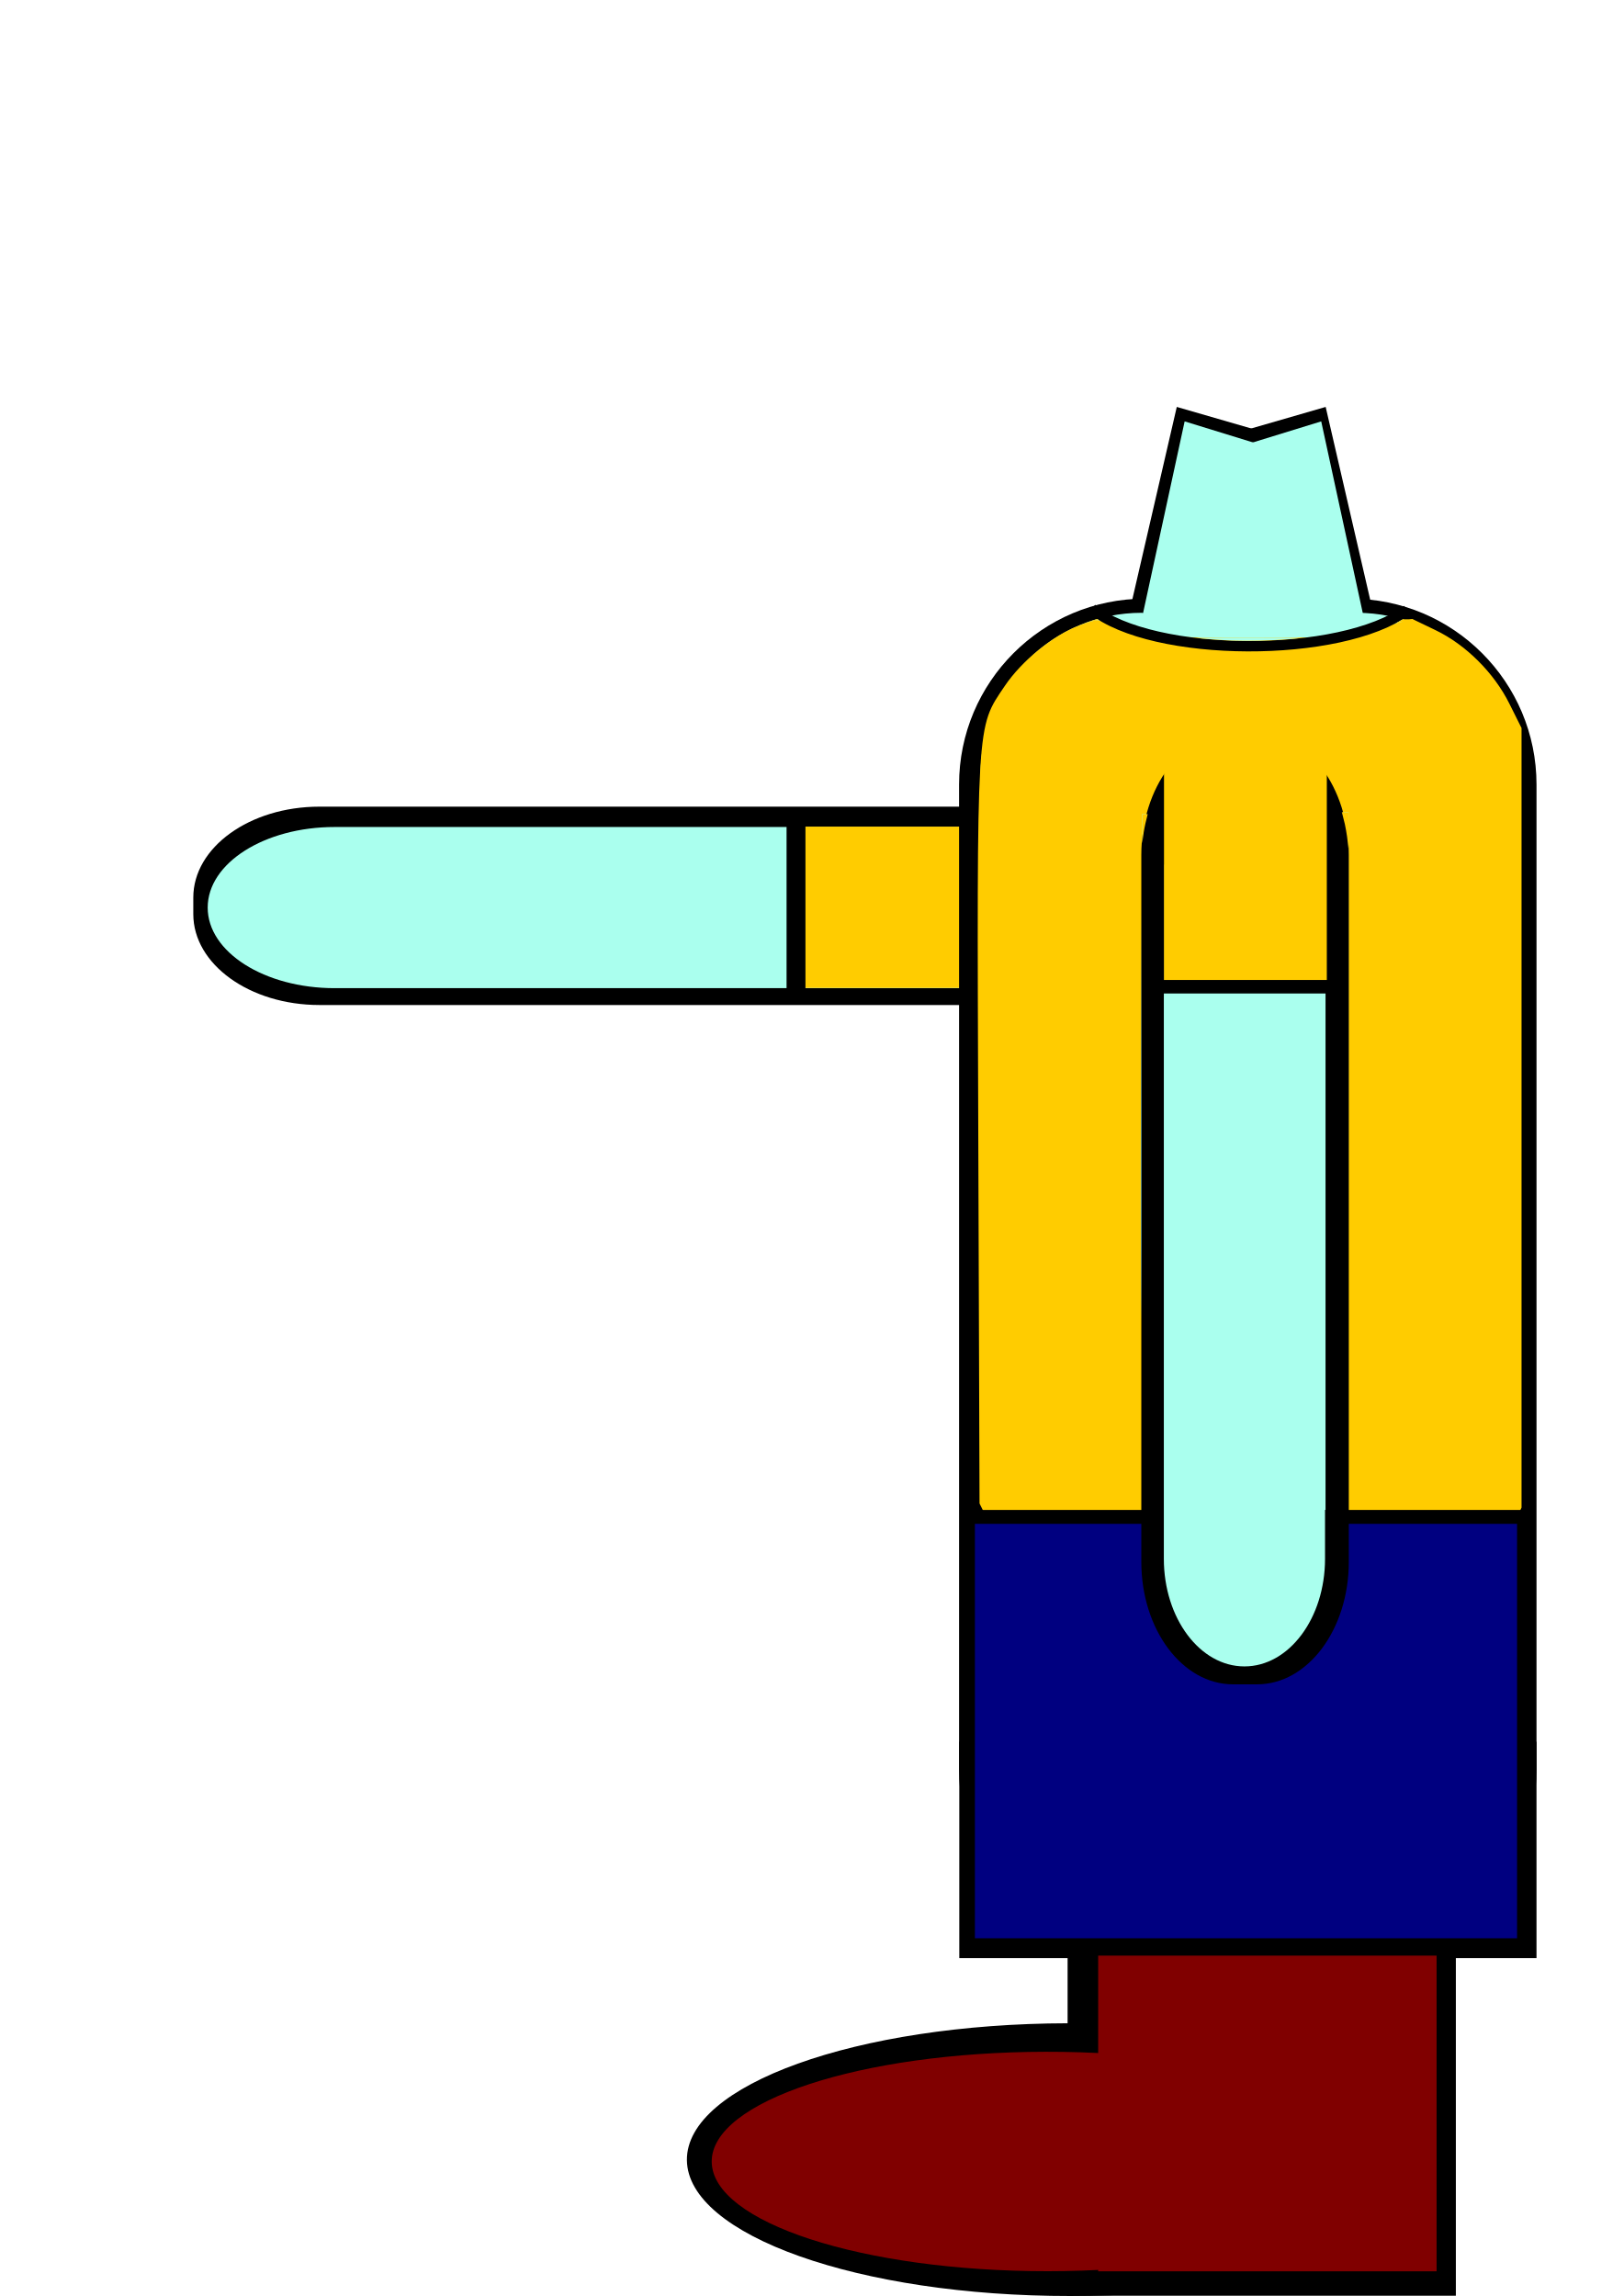
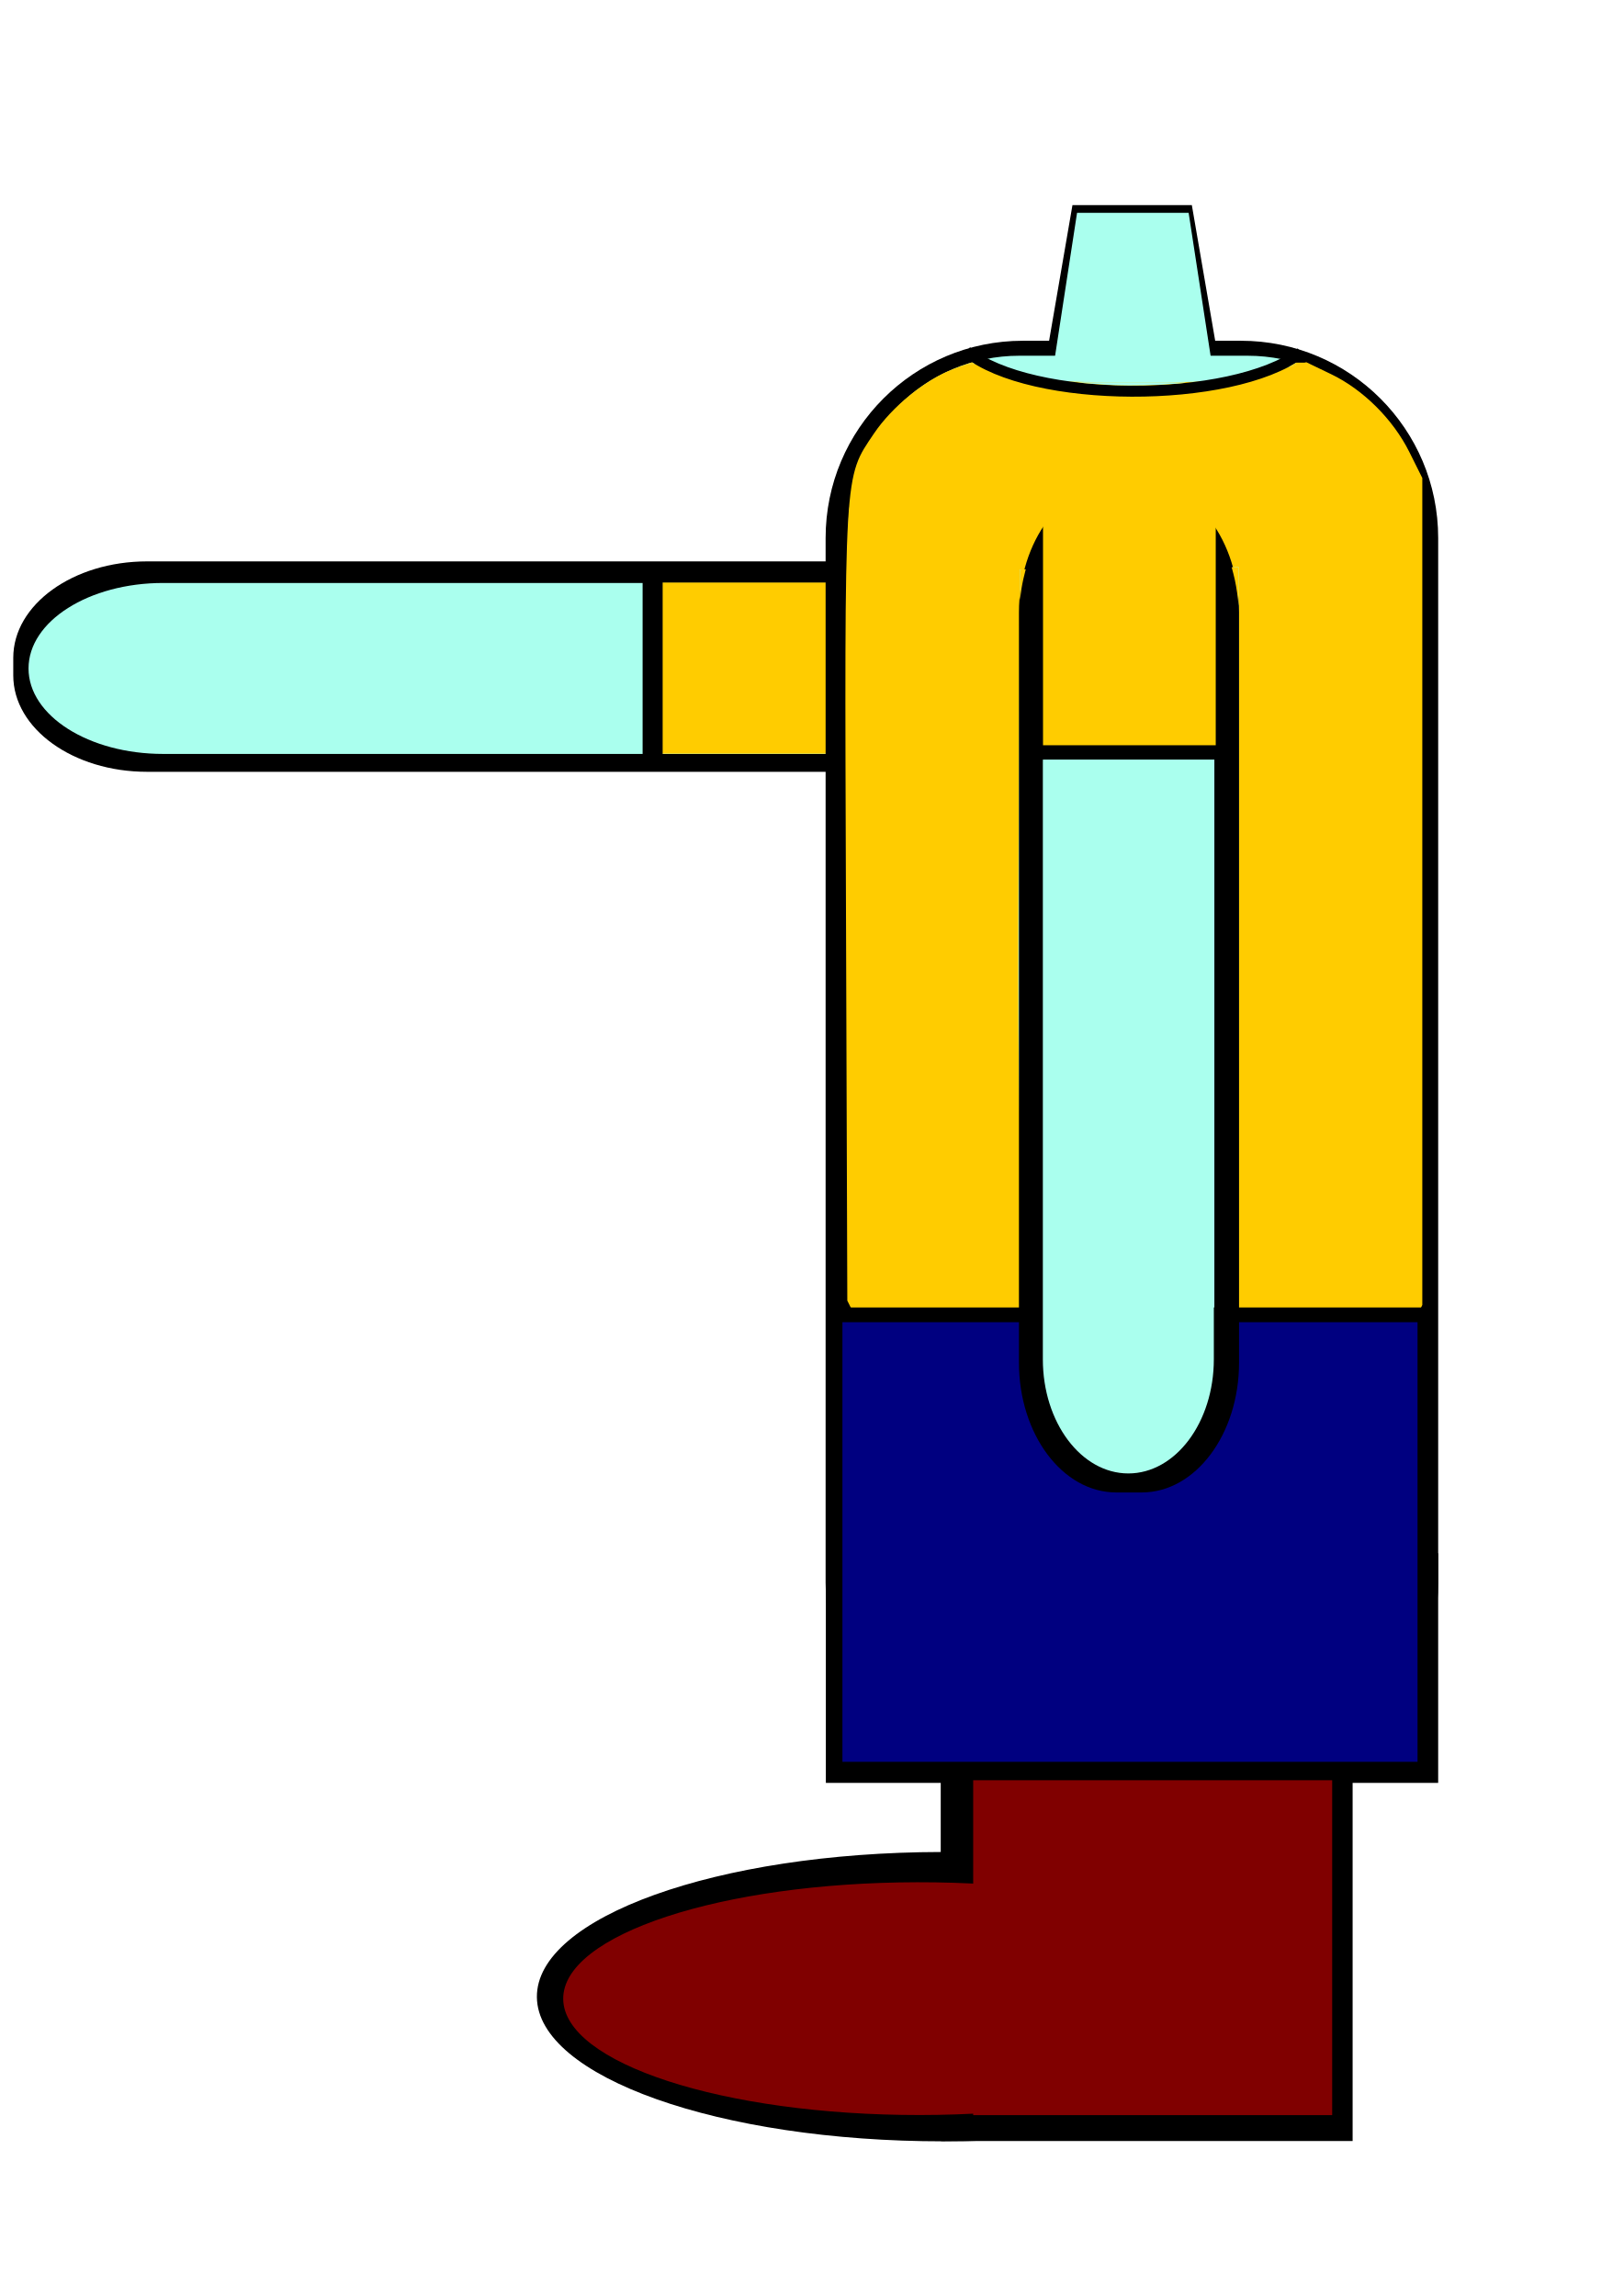
<svg xmlns="http://www.w3.org/2000/svg" width="210mm" height="297mm" viewBox="0 0 210 297" version="1.1" id="svg8">
  <defs id="defs2">
    <clipPath clipPathUnits="userSpaceOnUse" id="clipPath1516">
      <rect style="opacity:1;fill:#000000;fill-opacity:1;stroke-width:0.265" id="rect1518" width="105.037" height="21.382" x="73.499" y="61.803" ry="10.691" />
    </clipPath>
    <clipPath clipPathUnits="userSpaceOnUse" id="clipPath1562">
      <rect style="opacity:1;fill:#000000;fill-opacity:1;stroke-width:0.265" id="rect1564" width="127.354" height="14.299" x="40.892" y="83.051" ry="7.149" />
    </clipPath>
    <clipPath clipPathUnits="userSpaceOnUse" id="clipPath1639">
      <rect style="opacity:1;fill:#aaffee;fill-opacity:1;stroke-width:0.265" id="rect1641" width="69.49" height="131.497" x="71.049" y="79.16" ry="20.847" />
    </clipPath>
    <clipPath clipPathUnits="userSpaceOnUse" id="clipPath1639-7">
      <rect style="opacity:1;fill:#aaffee;fill-opacity:1;stroke-width:0.265" id="rect1641-1" width="69.49" height="131.497" x="71.049" y="79.16" ry="20.847" />
    </clipPath>
    <clipPath clipPathUnits="userSpaceOnUse" id="clipPath2378">
      <rect style="opacity:1;fill:#aaffee;fill-opacity:1;stroke-width:8.815;stroke-miterlimit:4;stroke-dasharray:none" id="rect2380" width="85.55" height="150.84" x="153.482" y="-207.404" transform="scale(1,-1)" />
    </clipPath>
    <clipPath clipPathUnits="userSpaceOnUse" id="clipPath2378-6">
      <rect style="opacity:1;fill:#aaffee;fill-opacity:1;stroke-width:8.815;stroke-miterlimit:4;stroke-dasharray:none" id="rect2380-5" width="85.55" height="150.84" x="153.482" y="-207.404" transform="scale(1,-1)" />
    </clipPath>
  </defs>
  <g id="layer1">
-     <g id="g2488" transform="translate(3.34735,28.15548)">
+     <g id="g2488" transform="matrix(1.06083,0,0,1.060828,-21.25478,-8.205954)">
      <g transform="matrix(1.38714,0,0,1,64.07701,-69.26405)" id="g1500">
        <rect style="opacity:1;fill:#000000;fill-opacity:1;stroke-width:0.171" id="rect1382-6" width="25.658" height="91.406" x="145.454" y="-60.822" ry="11.757" transform="rotate(90)" />
        <rect style="opacity:1;fill:#aaffee;fill-opacity:1;stroke-width:0.149" id="rect1382-9-6" width="20.847" height="85.542" x="148.086" y="-56.3" ry="11.836" transform="rotate(90)" />
      </g>
      <rect transform="rotate(-90)" y="99.349" x="-99.642" height="35.647" width="20.868" id="rect2426-1" style="opacity:1;fill:#ffcc00;fill-opacity:1;stroke-width:2.464;stroke-miterlimit:4;stroke-dasharray:none" />
      <rect y="77.963" x="98.382" height="22.773" width="2.443" id="rect2481" style="opacity:1;fill:#000000;fill-opacity:1;stroke-width:2.647;stroke-miterlimit:4;stroke-dasharray:none" />
    </g>
-     <rect style="opacity:1;fill:#000000;fill-opacity:1;stroke-width:0.317" id="rect10-5" width="74.683" height="175.5" x="124.04" y="77.441" ry="24.054" />
-     <rect style="opacity:1;fill:#aaffee;fill-opacity:1;stroke-width:0.265" id="rect10" width="69.49" height="131.497" x="126.826" y="79.268" ry="20.847" />
-     <path style="opacity:1;fill:#0000ff;fill-opacity:1;stroke-width:0.006" d="m 168.442,82.827 c 1.201,-0.122 2.137,-0.24 3.196,-0.402 0.137,-0.021 0.251,-0.038 0.253,-0.038 0.002,0 0.003,0.026 0.002,0.058 l -0.002,0.058 -0.151,0.018 c -1.063,0.13 -2.072,0.228 -3.197,0.309 -0.315,0.023 -0.347,0.022 -0.101,-0.003 z" id="path1680" />
-     <path style="opacity:1;fill:#ffcc00;fill-opacity:1;stroke-width:2.833;stroke-miterlimit:4;stroke-dasharray:none" d="m 143.484,209.583 c -6.092,-1.006 -12.14,-5.744 -15.212,-11.915 l -1.585,-3.184 -0.164,-48.172 c -0.182,-53.598 -0.272,-52.079 3.412,-57.557 2.207,-3.281 6.278,-6.59 9.686,-7.87 2.397,-0.901 2.541,-0.893 6.621,0.348 3.851,1.172 5.061,1.269 15.765,1.269 10.415,-1.4e-4 12.054,-0.124 16.122,-1.218 l 4.528,-1.218 3.014,1.451 c 3.908,1.882 7.544,5.5 9.531,9.483 l 1.585,3.178 v 50.418 50.418 l -1.45,3.044 c -2.841,5.966 -8.925,10.458 -15.611,11.526 -3.988,0.637 -32.386,0.636 -36.244,-9.9e-4 z m 22.028,-23.912 c 2.865,-0.71 6.399,-3.573 7.838,-6.349 1.023,-1.973 1.06,-3.303 1.06,-38.164 v -36.119 l -13.346,0.142 -13.346,0.142 -0.151,34.497 c -0.104,23.601 0.034,35.251 0.437,36.885 1.807,7.334 9.077,11.057 17.509,8.967 z" id="path2195" />
-     <path style="fill:none;stroke:#000000;stroke-width:4.099;stroke-linecap:butt;stroke-linejoin:miter;stroke-miterlimit:4;stroke-dasharray:none;stroke-opacity:1" d="m 126.052,199.002 c 23.195,-0.324 48.258,-0.075 70.491,-0.417" id="path2203" />
-     <rect style="opacity:1;fill:#000000;fill-opacity:1;stroke-width:3.211;stroke-miterlimit:4;stroke-dasharray:none" id="rect2235" width="74.652" height="27.996" x="124.07" y="225.297" ry="0" />
-     <rect style="opacity:1;fill:#000080;fill-opacity:1;stroke-width:1.401;stroke-miterlimit:4;stroke-dasharray:none" id="rect2199" width="70.115" height="53.862" x="126.09" y="196.862" ry="0" />
-     <path style="opacity:1;fill:#000000;fill-opacity:1;stroke-width:3.194;stroke-miterlimit:4;stroke-dasharray:none" id="path2244" d="m 187.862,279.36 a 49.512,17.64 0 0 1 -49.427,17.64 49.512,17.64 0 0 1 -49.596,-17.579 49.512,17.64 0 0 1 49.257,-17.7 49.512,17.64 0 0 1 49.765,17.518" />
-     <rect style="opacity:1;fill:#000000;fill-opacity:1;stroke-width:2.036;stroke-miterlimit:4;stroke-dasharray:none" id="rect2276" width="50.216" height="44.977" x="138.076" y="251.987" />
-     <path style="opacity:1;fill:#800000;fill-opacity:1;stroke-width:2.682;stroke-miterlimit:4;stroke-dasharray:none" id="path2244-9" d="m 178.838,279.601 a 43.395,14.192 0 0 1 -43.32,14.192 43.395,14.192 0 0 1 -43.469,-14.143 43.395,14.192 0 0 1 43.171,-14.241 43.395,14.192 0 0 1 43.617,14.095" />
-     <rect style="opacity:1;fill:#800000;fill-opacity:1;stroke-width:1.812;stroke-miterlimit:4;stroke-dasharray:none" id="rect2276-5" width="43.767" height="40.837" x="142.032" y="252.969" />
-     <rect style="opacity:1;fill:#000000;fill-opacity:1;stroke-width:4.759;stroke-miterlimit:4;stroke-dasharray:none" id="rect2300" width="71.201" height="1.795" x="125.571" y="195.321" />
-     <path style="fill:none;stroke:#000000;stroke-width:1.346;stroke-linecap:butt;stroke-linejoin:miter;stroke-miterlimit:4;stroke-dasharray:none;stroke-opacity:1" d="m 141.222,78.757 c 7.864,6.368 32.208,6.463 40.774,0.161" id="path1670" />
-     <path style="opacity:1;fill:#aaffee;fill-opacity:1;stroke-width:0.726;stroke-miterlimit:4;stroke-dasharray:none" d="m 159.308,82.855 c -1.353,-0.054 -3.968,-0.252 -4.564,-0.344 -0.037,-0.006 3.045,-0.011 6.848,-0.011 7.268,0 7.247,-7.94e-4 5.007,0.184 -2.158,0.178 -5.276,0.251 -7.292,0.17 z" id="path2307" />
-     <g id="g2343" transform="matrix(1.421084,0,0,-0.3530501,-89.95654,91.5497)">
-       <g id="g2374" transform="matrix(0.5883816,0,0,0.7204083,64.60242,-8.78372)" clip-path="url(#clipPath2378)" style="fill:#000000">
-         <rect transform="matrix(0.7246572,-0.6891095,-0.07006292,-0.9975426,0,0)" y="-315.903" x="217.592" height="103.104" width="25.784" id="rect2355" style="opacity:1;fill:#000000;fill-opacity:1;stroke-width:7.254;stroke-miterlimit:4;stroke-dasharray:none" />
-         <rect transform="matrix(-0.7246573,-0.6891095,0.07006292,-0.9975426,0,0)" y="26.04" x="-277.398" height="103.104" width="25.784" id="rect2355-7" style="opacity:1;fill:#000000;fill-opacity:1;stroke-width:7.254;stroke-miterlimit:4;stroke-dasharray:none" />
-       </g>
-       <g id="g2374-9" transform="matrix(0.5397194,0,0,0.7036845,74.06798,-11.31621)" clip-path="url(#clipPath2378-6)">
-         <rect transform="matrix(0.7246572,-0.6891095,-0.07006292,-0.9975426,0,0)" y="-315.903" x="217.592" height="103.104" width="25.784" id="rect2355-2" style="opacity:1;fill:#aaffee;fill-opacity:1;stroke-width:7.254;stroke-miterlimit:4;stroke-dasharray:none" />
-         <rect transform="matrix(-0.7246573,-0.6891095,0.07006292,-0.9975426,0,0)" y="26.04" x="-277.398" height="103.104" width="25.784" id="rect2355-7-0" style="opacity:1;fill:#aaffee;fill-opacity:1;stroke-width:7.254;stroke-miterlimit:4;stroke-dasharray:none" />
-       </g>
-     </g>
-     <path style="opacity:1;fill:#ffcc00;fill-opacity:1;stroke-width:0.045;stroke-miterlimit:4;stroke-dasharray:none" d="m 180.475,80.649 c 8e-4,-7.93e-4 0.026,-0.015 0.056,-0.03 0.262,-0.138 0.563,-0.308 0.806,-0.455 l 0.072,-0.044 0.062,0.018 c 0.151,0.045 0.412,0.126 0.416,0.13 0.001,0.001 -0.313,0.087 -0.698,0.19 -0.754,0.203 -0.716,0.193 -0.714,0.19 z" id="path2409" />
-     <rect style="opacity:1;fill:#ffcc00;fill-opacity:1;stroke-width:3.792;stroke-miterlimit:4;stroke-dasharray:none" id="rect2413" width="1.24" height="0.539" x="181.592" y="79.578" transform="matrix(0.9999957,0.00292901,-0.00215045,0.9999977,0,0)" />
-     <path style="opacity:1;fill:#ffcc00;fill-opacity:1;stroke-width:0.091;stroke-miterlimit:4;stroke-dasharray:none" d="m 139.537,80.907 c 0.001,-0.001 0.058,-0.025 0.126,-0.054 0.634,-0.263 1.324,-0.508 2.002,-0.711 0.088,-0.026 0.177,-0.052 0.198,-0.058 l 0.038,-0.01 0.137,0.085 0.137,0.085 -0.163,0.004 c -0.514,0.012 -0.958,0.113 -1.764,0.401 -0.147,0.053 -0.588,0.216 -0.657,0.243 -0.038,0.015 -0.061,0.021 -0.054,0.015 z" id="path2415" />
-     <g id="g2312" transform="matrix(1,0,0,1.335408,42.3687,5.821508)">
+     <rect style="opacity:1;fill:#000000;fill-opacity:1;stroke-width:0.336" id="rect10-5" width="79.226" height="186.176" x="106.78" y="44.078" ry="25.517" />
+     <rect style="opacity:1;fill:#aaffee;fill-opacity:1;stroke-width:0.281" id="rect10" width="73.717" height="139.495" x="109.735" y="46.015" ry="22.115" />
+     <path style="opacity:1;fill:#0000ff;fill-opacity:1;stroke-width:0.006" d="m 153.883,49.792 c 1.274,-0.129 2.267,-0.254 3.39,-0.426 0.145,-0.023 0.266,-0.04 0.268,-0.04 0.002,0 0.003,0.027 0.002,0.061 l -0.002,0.061 -0.16,0.02 c -1.127,0.138 -2.198,0.242 -3.391,0.328 -0.335,0.025 -0.368,0.023 -0.108,-0.003 z" id="path1680" />
+     <path style="opacity:1;fill:#ffcc00;fill-opacity:1;stroke-width:3.005;stroke-miterlimit:4;stroke-dasharray:none" d="m 127.406,184.257 c -6.462,-1.067 -12.879,-6.093 -16.138,-12.64 l -1.682,-3.378 -0.174,-51.102 c -0.193,-56.858 -0.289,-55.246 3.62,-61.058 2.341,-3.481 6.66,-6.99 10.275,-8.349 2.542,-0.956 2.695,-0.948 7.024,0.37 4.086,1.243 5.369,1.346 16.724,1.346 11.049,-1.51e-4 12.788,-0.131 17.103,-1.292 l 4.804,-1.292 3.198,1.54 c 4.146,1.996 8.003,5.834 10.111,10.06 l 1.682,3.371 v 53.485 53.485 l -1.538,3.229 c -3.014,6.329 -9.468,11.094 -16.561,12.227 -4.231,0.676 -34.356,0.675 -38.449,-0.001 z m 23.368,-25.366 c 3.04,-0.753 6.788,-3.79 8.315,-6.736 1.085,-2.094 1.124,-3.504 1.124,-40.486 V 73.354 l -14.158,0.151 -14.158,0.151 -0.161,36.595 c -0.11,25.037 0.036,37.395 0.464,39.129 1.917,7.78 9.629,11.729 18.574,9.513 z" id="path2195" />
+     <path style="fill:none;stroke:#000000;stroke-width:4.348;stroke-linecap:butt;stroke-linejoin:miter;stroke-miterlimit:4;stroke-dasharray:none;stroke-opacity:1" d="m 108.914,173.033 c 24.606,-0.344 51.193,-0.08 74.779,-0.442" id="path2203" />
+     <rect style="opacity:1;fill:#000000;fill-opacity:1;stroke-width:3.407;stroke-miterlimit:4;stroke-dasharray:none" id="rect2235" width="79.193" height="29.699" x="106.811" y="200.927" ry="0" />
+     <rect style="opacity:1;fill:#000080;fill-opacity:1;stroke-width:1.486;stroke-miterlimit:4;stroke-dasharray:none" id="rect2199" width="74.38" height="57.138" x="108.955" y="170.763" ry="0" />
+     <path style="opacity:1;fill:#000000;fill-opacity:1;stroke-width:3.388;stroke-miterlimit:4;stroke-dasharray:none" id="path2244" d="m 174.484,258.279 a 52.523,18.713 0 0 1 -52.433,18.713 52.523,18.713 0 0 1 -52.613,-18.649 52.523,18.713 0 0 1 52.253,-18.777 52.523,18.713 0 0 1 52.793,18.584" />
+     <rect style="opacity:1;fill:#000000;fill-opacity:1;stroke-width:2.16;stroke-miterlimit:4;stroke-dasharray:none" id="rect2276" width="53.271" height="47.712" x="121.669" y="229.241" />
+     <path style="opacity:1;fill:#800000;fill-opacity:1;stroke-width:2.845;stroke-miterlimit:4;stroke-dasharray:none" id="path2244-9" d="m 164.911,258.535 a 46.035,15.055 0 0 1 -45.956,15.055 46.035,15.055 0 0 1 -46.113,-15.004 46.035,15.055 0 0 1 45.797,-15.107 46.035,15.055 0 0 1 46.27,14.952" />
+     <rect style="opacity:1;fill:#800000;fill-opacity:1;stroke-width:1.922;stroke-miterlimit:4;stroke-dasharray:none" id="rect2276-5" width="46.43" height="43.321" x="125.866" y="230.283" />
+     <rect style="opacity:1;fill:#000000;fill-opacity:1;stroke-width:5.049;stroke-miterlimit:4;stroke-dasharray:none" id="rect2300" width="75.532" height="1.905" x="108.403" y="169.128" />
+     <path style="fill:none;stroke:#000000;stroke-width:1.428;stroke-linecap:butt;stroke-linejoin:miter;stroke-miterlimit:4;stroke-dasharray:none;stroke-opacity:1" d="m 125.007,45.473 c 8.342,6.756 34.167,6.856 43.254,0.17" id="path1670" />
+     <path style="opacity:1;fill:#aaffee;fill-opacity:1;stroke-width:0.77;stroke-miterlimit:4;stroke-dasharray:none" d="m 144.193,49.821 c -1.435,-0.058 -4.209,-0.267 -4.842,-0.365 -0.039,-0.005 3.23,-0.01 7.265,-0.01 7.71,0 7.687,-8.32e-4 5.312,0.196 -2.29,0.189 -5.597,0.267 -7.735,0.181 z" id="path2307" />
+     <path style="opacity:1;fill:#ffcc00;fill-opacity:1;stroke-width:0.048;stroke-miterlimit:4;stroke-dasharray:none" d="m 166.647,47.481 c 8.4e-4,-8.3e-4 0.028,-0.015 0.059,-0.032 0.278,-0.147 0.597,-0.327 0.855,-0.482 l 0.077,-0.046 0.066,0.02 c 0.16,0.048 0.437,0.134 0.441,0.137 10e-4,0.001 -0.332,0.092 -0.741,0.202 -0.8,0.215 -0.76,0.204 -0.757,0.202 z" id="path2409" />
+     <rect style="opacity:1;fill:#ffcc00;fill-opacity:1;stroke-width:4.023;stroke-miterlimit:4;stroke-dasharray:none" id="rect2413" width="1.316" height="0.571" x="167.751" y="46.417" transform="matrix(0.9999957,0.002929,-0.00215045,0.9999977,0,0)" />
+     <path style="opacity:1;fill:#ffcc00;fill-opacity:1;stroke-width:0.096;stroke-miterlimit:4;stroke-dasharray:none" d="m 123.219,47.755 c 0.001,-0.001 0.062,-0.027 0.134,-0.057 0.672,-0.279 1.404,-0.539 2.124,-0.754 0.093,-0.028 0.187,-0.055 0.21,-0.061 l 0.041,-0.01 0.145,0.09 0.145,0.09 -0.173,0.005 c -0.545,0.013 -1.016,0.12 -1.871,0.425 -0.156,0.056 -0.623,0.229 -0.697,0.258 -0.04,0.015 -0.065,0.023 -0.057,0.015 z" id="path2415" />
+     <g id="g2312" transform="matrix(1.06083,0,0,1.416638,20.14024,-31.89847)">
      <rect ry="11.86" y="66.587" x="105.242" height="92.208" width="26.835" id="rect1382" style="opacity:1;fill:#000000;fill-opacity:1;stroke-width:0.176" />
      <rect ry="10.424" y="81.722" x="108.156" height="75.337" width="20.847" id="rect1382-9" style="opacity:1;fill:#aaffee;fill-opacity:1;stroke-width:0.14" />
      <rect ry="0" y="79.391" x="108.235" height="62.508" width="20.833" id="rect1382-9-47" style="opacity:1;fill:#aaffee;fill-opacity:1;stroke-width:0.128" />
    </g>
-     <rect style="opacity:1;fill:#ffcc00;fill-opacity:1;stroke-width:2.475;stroke-miterlimit:4;stroke-dasharray:none" id="rect2426" width="21.057" height="35.647" x="150.546" y="92.263" />
-     <path style="opacity:1;fill:#ffcc00;fill-opacity:1;stroke-width:0.257;stroke-miterlimit:4;stroke-dasharray:none" d="m 174.384,109.727 c -0.066,-0.943 -0.235,-2.12 -0.448,-3.115 -0.071,-0.332 -0.262,-1.099 -0.345,-1.386 l -0.048,-0.167 0.426,-0.004 c 0.234,-0.002 0.429,-0.002 0.432,10e-4 0.003,0.003 0.004,1.099 0.002,2.435 -0.002,1.415 -0.01,2.349 -0.018,2.237 z" id="path2428" />
-     <path style="opacity:1;fill:#ffcc00;fill-opacity:1;stroke-width:0.257;stroke-miterlimit:4;stroke-dasharray:none" d="m 147.719,107.273 c 0.004,-1.06 0.009,-1.929 0.012,-1.932 0.002,-0.002 0.163,-0.009 0.358,-0.016 l 0.353,-0.012 -0.032,0.115 c -0.061,0.217 -0.196,0.767 -0.263,1.067 -0.175,0.787 -0.286,1.468 -0.419,2.572 -0.011,0.089 -0.014,-0.512 -0.009,-1.794 z" id="path2430" />
-     <rect style="opacity:1;fill:#000000;fill-opacity:1;stroke-width:4.065;stroke-miterlimit:4;stroke-dasharray:none" id="rect2432" width="22.773" height="1.748" x="149.908" y="126.765" />
+     <rect style="opacity:1;fill:#ffcc00;fill-opacity:1;stroke-width:2.626;stroke-miterlimit:4;stroke-dasharray:none" id="rect2426" width="22.338" height="37.816" x="134.898" y="59.801" />
+     <path style="opacity:1;fill:#ffcc00;fill-opacity:1;stroke-width:0.272;stroke-miterlimit:4;stroke-dasharray:none" d="m 160.186,78.328 c -0.07,-1 -0.25,-2.249 -0.476,-3.305 -0.075,-0.352 -0.278,-1.166 -0.366,-1.471 l -0.051,-0.177 0.452,-0.005 c 0.248,-0.002 0.455,-0.002 0.458,0.001 0.003,0.003 0.004,1.166 0.002,2.583 -0.002,1.501 -0.011,2.492 -0.019,2.373 z" id="path2428" />
+     <path style="opacity:1;fill:#ffcc00;fill-opacity:1;stroke-width:0.272;stroke-miterlimit:4;stroke-dasharray:none" d="m 131.899,75.724 c 0.004,-1.125 0.009,-2.047 0.013,-2.049 0.002,-0.002 0.173,-0.01 0.38,-0.018 l 0.375,-0.013 -0.034,0.122 c -0.065,0.23 -0.208,0.813 -0.279,1.132 -0.185,0.835 -0.303,1.557 -0.444,2.729 -0.011,0.094 -0.015,-0.543 -0.009,-1.903 z" id="path2430" />
+     <rect style="opacity:1;fill:#000000;fill-opacity:1;stroke-width:4.312;stroke-miterlimit:4;stroke-dasharray:none" id="rect2432" width="24.158" height="1.854" x="134.221" y="96.402" />
+     <path style="opacity:1;fill:#000000;fill-opacity:1;stroke-width:2.178;stroke-miterlimit:4;stroke-dasharray:none;paint-order:stroke fill markers" d="m 138.705,26.529 -3.297,19.153 h 22.034 l -3.297,-19.153 z m -3.591,19.129 v 0.025 h 0.137 z" id="rect3947" />
+     <path style="opacity:1;fill:#aaffee;fill-opacity:1;stroke-width:2.156;stroke-miterlimit:4;stroke-dasharray:none;paint-order:stroke fill markers" d="m 139.299,27.529 -3.082,20.07 h 20.597 l -3.082,-20.07 z m -3.357,20.044 v 0.026 h 0.128 z" id="rect3947-7" />
  </g>
</svg>
